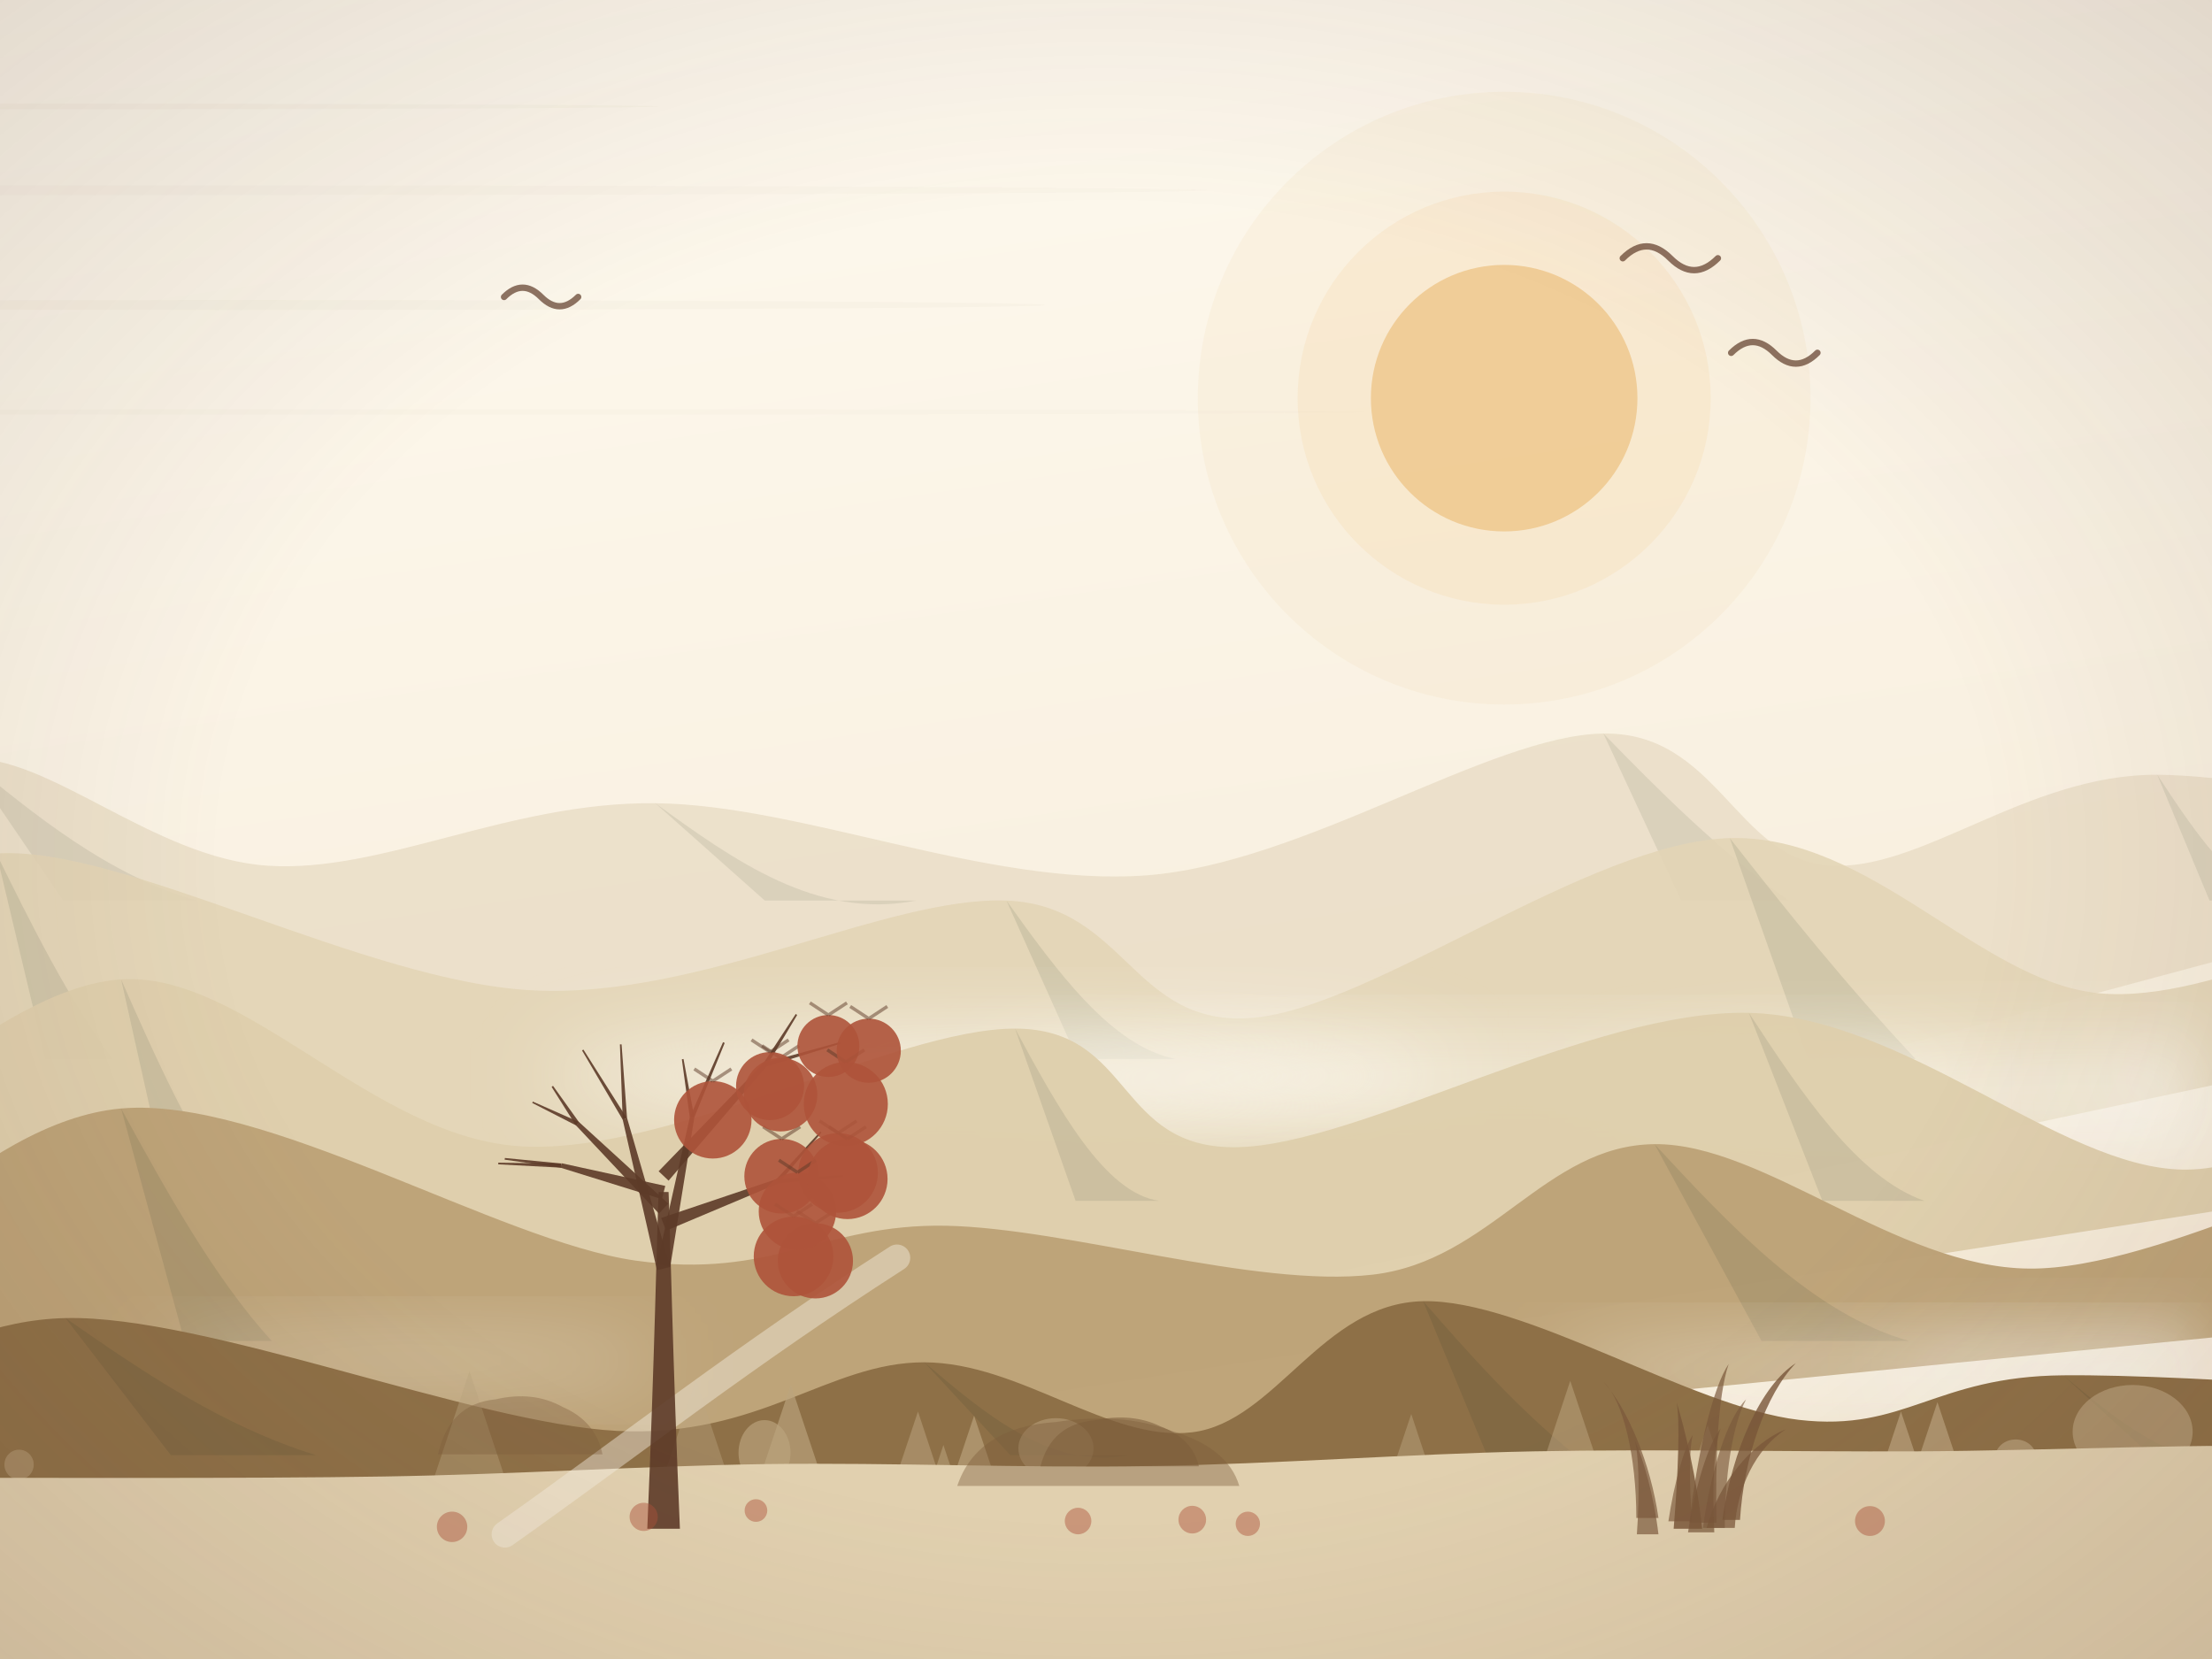
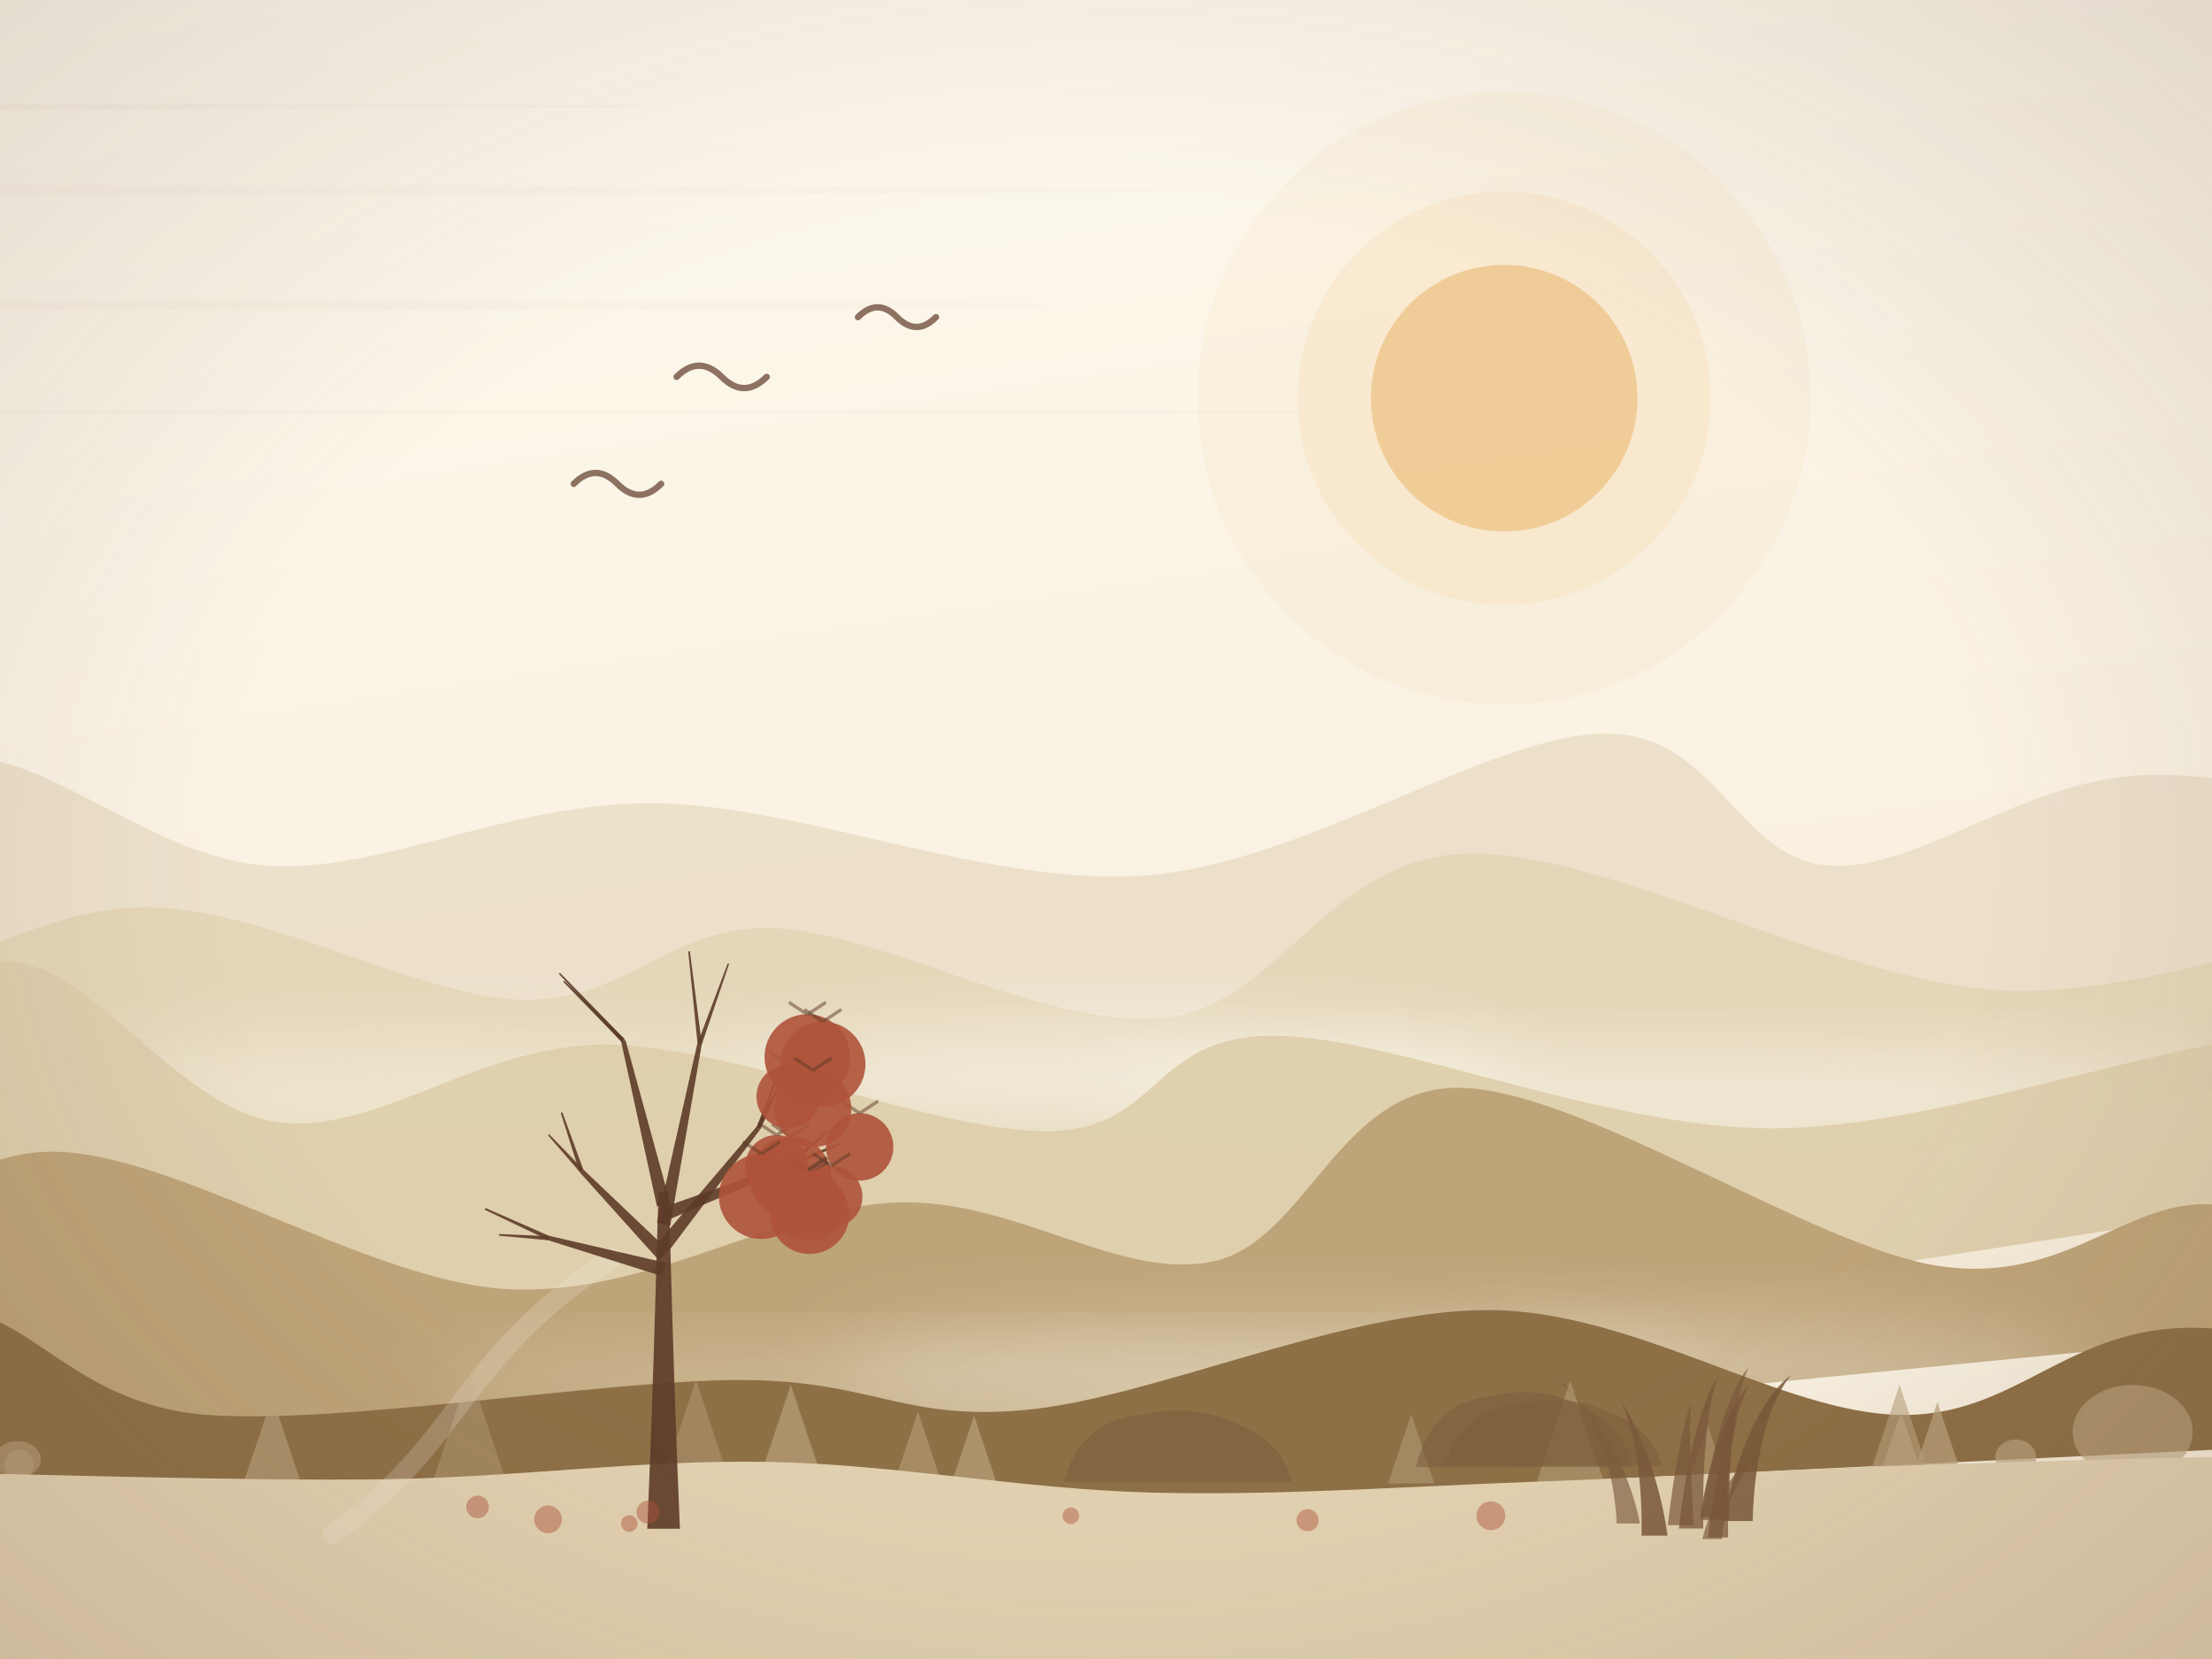
<svg xmlns="http://www.w3.org/2000/svg" viewBox="0 0 800 600" width="800" height="600" role="img">
  <defs>
    <linearGradient id="sky" x1="0" y1="0" x2="0.2" y2="1">
      <stop offset="0" stop-color="#FEFAF0" />
      <stop offset="1" stop-color="#F6EBD8" />
    </linearGradient>
    <filter id="soft" x="-40%" y="-70%" width="180%" height="240%">
      <feGaussianBlur stdDeviation="14.4" />
    </filter>
  </defs>
  <rect width="800" height="600" fill="url(#sky)" />
  <ellipse cx="83.7" cy="110.3" rx="294.3" ry="1.8" fill="#ccbfac" fill-opacity="0.08" />
  <ellipse cx="167.9" cy="149.0" rx="325.6" ry="1.0" fill="#ccbfac" fill-opacity="0.07" />
  <ellipse cx="-34.9" cy="38.5" rx="273.0" ry="1.1" fill="#ccbfac" fill-opacity="0.08" />
  <ellipse cx="30.1" cy="68.8" rx="406.6" ry="1.8" fill="#ccbfac" fill-opacity="0.07" />
  <circle cx="544.0" cy="144.0" r="110.8" fill="#EDC383" fill-opacity="0.10" />
  <circle cx="544.0" cy="144.0" r="74.7" fill="#EDC383" fill-opacity="0.16" />
  <circle cx="544.0" cy="144.0" r="48.2" fill="#EDC383" fill-opacity="0.72" />
  <path d="M-80.0,325.1 C-68.7,316.7 -41.7,276.4 -12.2,274.4 C17.3,272.4 55.4,310.4 96.9,313.1 C138.4,315.8 184.1,289.9 237.0,290.5 C289.9,291.0 357.2,320.8 414.4,316.6 C471.5,312.4 538.7,265.9 579.9,265.3 C621.0,264.7 627.9,310.6 661.3,313.0 C694.7,315.5 732.9,280.0 780.2,280.2 C827.5,280.4 928.7,306.6 945.4,314.3 C962.0,322.0 890.9,324.4 880.0,326.5 L0.0,562.9 L-80.0,562.9 Z" fill="#e9ddc5" fill-opacity="0.82" />
-   <path d="M-12.2,274.4 C12.8,295.0 39.5,316.7 71.2,325.7 L22.8,325.7 Z" fill="#aba895" fill-opacity="0.28" />
-   <path d="M237.0,290.5 C265.3,311.0 295.4,332.8 331.3,325.7 L276.6,325.7 Z" fill="#aba895" fill-opacity="0.28" />
-   <path d="M579.9,265.3 C600.0,285.9 621.5,307.6 647.0,325.7 L608.0,325.7 Z" fill="#aba895" fill-opacity="0.28" />
-   <path d="M780.2,280.2 C793.7,300.7 808.1,322.5 825.2,325.7 L799.1,325.7 Z" fill="#aba895" fill-opacity="0.28" />
-   <path d="M-80.0,377.4 C-66.9,366.0 -46.8,311.9 -1.3,308.7 C44.3,305.5 132.3,355.4 193.2,358.2 C254.0,361.1 320.6,324.1 364.0,325.7 C407.3,327.4 409.7,371.9 453.2,368.1 C496.8,364.3 574.6,304.6 625.6,303.1 C676.5,301.7 715.9,354.9 758.9,359.2 C801.8,363.5 863.2,326.1 883.4,328.8 C903.6,331.5 880.6,367.7 880.0,375.5 L0.0,562.9 L-80.0,562.9 Z" fill="#e3d5b6" fill-opacity="0.90" />
-   <path d="M-1.3,308.7 C11.3,334.3 24.8,361.4 40.7,383.0 L16.4,383.0 Z" fill="#a7a28a" fill-opacity="0.31" />
-   <path d="M364.0,325.7 C382.3,351.3 401.9,378.4 425.2,383.0 L389.7,383.0 Z" fill="#a7a28a" fill-opacity="0.31" />
-   <path d="M625.6,303.1 C645.7,328.8 667.3,355.8 692.8,383.0 L653.8,383.0 Z" fill="#a7a28a" fill-opacity="0.31" />
-   <path d="M883.4,328.8 C896.2,354.4 909.7,381.5 925.9,383.0 L901.2,383.0 Z" fill="#a7a28a" fill-opacity="0.31" />
-   <ellipse cx="757.9" cy="396.9" rx="181.4" ry="17.4" fill="#FFFDF7" fill-opacity="0.58" filter="url(#soft)" />
-   <ellipse cx="536.2" cy="390.4" rx="175.6" ry="12.8" fill="#FFFDF7" fill-opacity="0.54" filter="url(#soft)" />
-   <ellipse cx="857.0" cy="390.8" rx="102.7" ry="11.8" fill="#FFFDF7" fill-opacity="0.44" filter="url(#soft)" />
-   <ellipse cx="361.2" cy="389.0" rx="162.6" ry="16.3" fill="#FFFDF7" fill-opacity="0.65" filter="url(#soft)" />
-   <path d="M-80.0,432.3 C-59.4,419.3 -1.0,357.2 43.8,354.2 C88.6,351.3 134.8,411.6 188.7,414.6 C242.6,417.6 323.9,372.0 367.1,372.0 C410.2,372.1 403.3,415.8 447.6,414.9 C491.8,414.0 575.5,365.0 632.5,366.3 C689.4,367.7 744.9,422.3 789.4,423.0 C833.9,423.7 884.2,370.0 899.3,370.5 C914.4,370.9 883.2,416.5 880.0,425.7 L0.0,562.9 L-80.0,562.9 Z" fill="#DFCFAC" fill-opacity="0.95" />
-   <path d="M43.8,354.2 C56.6,383.2 70.2,413.8 86.3,434.3 L61.7,434.3 Z" fill="#a49e83" fill-opacity="0.32" />
-   <path d="M367.1,372.0 C382.8,401.0 399.5,431.6 419.3,434.3 L389.0,434.3 Z" fill="#a49e83" fill-opacity="0.32" />
-   <path d="M632.5,366.3 C651.5,395.3 671.8,425.9 696.0,434.3 L659.1,434.3 Z" fill="#a49e83" fill-opacity="0.32" />
-   <path d="M899.3,370.5 C915.8,399.5 933.5,430.1 954.5,434.3 L922.5,434.3 Z" fill="#a49e83" fill-opacity="0.32" />
-   <path d="M-80.0,483.3 C-59.4,469.6 -7.9,405.5 43.8,400.9 C95.4,396.3 180.1,448.8 229.8,455.9 C279.6,462.9 297.6,442.5 342.1,443.3 C386.5,444.2 453.7,465.9 496.4,461.0 C539.1,456.1 558.8,414.1 598.4,413.8 C637.9,413.4 685.9,458.4 733.8,458.8 C781.7,459.3 861.4,413.5 885.8,416.3 C910.2,419.2 881.0,465.9 880.0,475.8 L0.0,562.9 L-80.0,562.9 Z" fill="#BEA378" fill-opacity="0.98" />
-   <path d="M43.8,400.9 C60.1,430.7 77.6,462.3 98.3,485.0 L66.7,485.0 Z" fill="#8d7f5f" fill-opacity="0.33" />
-   <path d="M598.4,413.8 C626.0,443.6 655.5,475.1 690.5,485.0 L637.1,485.0 Z" fill="#8d7f5f" fill-opacity="0.33" />
-   <path d="M885.8,416.3 C914.4,446.2 945.0,477.7 981.3,485.0 L925.9,485.0 Z" fill="#8d7f5f" fill-opacity="0.33" />
-   <ellipse cx="147.1" cy="492.0" rx="93.5" ry="9.6" fill="#FFFDF7" fill-opacity="0.32" filter="url(#soft)" />
-   <ellipse cx="792.4" cy="496.2" rx="111.5" ry="14.1" fill="#FFFDF7" fill-opacity="0.35" filter="url(#soft)" />
-   <ellipse cx="719.6" cy="495.4" rx="160.8" ry="10.1" fill="#FFFDF7" fill-opacity="0.49" filter="url(#soft)" />
-   <path d="M-80.0,524.8 C-62.7,516.8 -26.8,477.9 23.7,476.7 C74.2,475.5 171.3,514.8 223.1,517.5 C274.9,520.1 299.7,492.6 334.3,492.7 C369.0,492.8 401.2,521.7 431.2,518.0 C461.3,514.3 478.1,471.3 514.7,470.6 C551.2,469.8 612.0,509.0 650.5,513.5 C689.1,518.0 699.5,497.8 746.2,497.4 C792.9,496.9 908.4,505.5 930.7,510.8 C953.0,516.1 888.5,526.0 880.0,529.0 L0.0,562.9 L-80.0,562.9 Z" fill="#8E7047" fill-opacity="1.00" />
-   <path d="M23.7,476.7 C50.9,495.6 79.9,515.6 114.3,526.3 L61.8,526.3 Z" fill="#6b5b3c" fill-opacity="0.34" />
-   <path d="M334.3,492.7 C356.5,511.6 380.1,531.6 408.2,526.3 L365.4,526.3 Z" fill="#6b5b3c" fill-opacity="0.34" />
-   <path d="M514.7,470.6 C531.2,489.5 548.8,509.4 569.8,526.3 L537.8,526.3 Z" fill="#6b5b3c" fill-opacity="0.34" />
-   <path d="M746.2,497.4 C768.8,516.3 792.9,536.2 821.5,526.3 L777.8,526.3 Z" fill="#6b5b3c" fill-opacity="0.34" />
+   <path d="M-80.0,381.0 C-59.0,372.2 1.4,331.5 46.1,328.3 C90.7,325.0 149.2,360.3 188.1,361.5 C227.0,362.8 240.7,334.6 279.5,335.7 C318.3,336.7 379.2,372.6 421.0,368.1 C462.8,363.6 479.8,310.3 530.4,308.7 C581.1,307.1 664.0,355.4 724.9,358.2 C785.7,361.1 869.8,322.4 895.7,325.7 C921.5,329.0 882.6,369.1 880.0,377.8 L0.0,562.9 L-80.0,562.9 Z" fill="#e3d5b6" fill-opacity="0.90" />
+   <ellipse cx="953.8" cy="398.3" rx="190.5" ry="10.9" fill="#FFFDF7" fill-opacity="0.41" filter="url(#soft)" />
+   <ellipse cx="403.7" cy="389.6" rx="146.4" ry="15.9" fill="#FFFDF7" fill-opacity="0.62" filter="url(#soft)" />
+   <ellipse cx="605.6" cy="398.3" rx="199.3" ry="13.8" fill="#FFFDF7" fill-opacity="0.60" filter="url(#soft)" />
+   <ellipse cx="157.1" cy="396.1" rx="133.9" ry="17.7" fill="#FFFDF7" fill-opacity="0.43" filter="url(#soft)" />
+   <path d="M-80.0,423.6 C-66.5,411.0 -29.2,351.0 0.8,348.0 C30.8,345.1 63.6,400.9 100.1,405.8 C136.6,410.8 173.2,377.3 219.7,377.8 C266.2,378.4 339.3,409.7 379.3,409.1 C419.4,408.6 416.3,374.8 459.9,374.6 C503.6,374.4 579.1,408.1 641.4,408.1 C703.7,408.1 794.1,371.6 833.8,374.7 C873.6,377.8 872.3,418.2 880.0,426.9 L0.0,562.9 L-80.0,562.9 Z" fill="#DFCFAC" fill-opacity="0.95" />
+   <path d="M-80.0,480.3 C-64.1,469.7 -28.2,418.9 15.6,416.6 C59.4,414.2 131.5,463.1 183.0,466.2 C234.4,469.2 281.6,436.5 324.2,434.9 C366.8,433.2 404.5,463.2 438.4,456.3 C472.3,449.4 483.9,393.2 527.6,393.4 C571.4,393.7 655.7,450.8 700.8,457.8 C746.0,464.8 767.9,434.7 798.5,435.5 C829.1,436.4 870.7,456.0 884.3,462.9 C897.9,469.7 880.7,474.3 880.0,476.5 L0.0,562.9 L-80.0,562.9 Z" fill="#BEA378" fill-opacity="0.98" />
+   <ellipse cx="458.6" cy="496.4" rx="155.5" ry="17.4" fill="#FFFDF7" fill-opacity="0.31" filter="url(#soft)" />
+   <ellipse cx="630.8" cy="497.5" rx="124.6" ry="16.4" fill="#FFFDF7" fill-opacity="0.33" filter="url(#soft)" />
+   <ellipse cx="355.9" cy="500.6" rx="199.7" ry="10.8" fill="#FFFDF7" fill-opacity="0.31" filter="url(#soft)" />
+   <path d="M-80.0,521.6 C-69.3,513.8 -41.5,476.6 -15.9,474.9 C9.7,473.3 26.6,507.6 73.6,511.6 C120.6,515.6 216.5,499.4 266.1,499.1 C315.7,498.8 325.7,514.2 371.1,509.9 C416.6,505.7 486.2,473.5 538.8,473.8 C591.3,474.1 644.0,510.7 686.6,511.7 C729.2,512.8 747.3,479.4 794.3,480.2 C841.2,481.0 954.0,509.9 968.3,516.6 C982.6,523.3 894.7,519.8 880.0,520.5 L0.0,562.9 L-80.0,562.9 Z" fill="#8E7047" fill-opacity="1.00" />
+   <ellipse cx="6.3" cy="527.8" rx="8.5" ry="6.6" fill="#bba47f" fill-opacity="0.57" />
+   <path d="M88.0,536.5 L98.5,505.2 L108.9,536.5 Z" fill="#bba47f" fill-opacity="0.62" />
+   <path d="M675.1,536.5 L687.0,500.8 L698.8,536.5 Z" fill="#bba47f" fill-opacity="0.60" />
  <path d="M555.6,536.5 L567.9,499.4 L580.3,536.5 Z" fill="#bba47f" fill-opacity="0.53" />
  <path d="M678.9,536.5 L687.5,510.5 L696.2,536.5 Z" fill="#bba47f" fill-opacity="0.72" />
  <path d="M610.6,536.5 L617.6,515.4 L624.6,536.5 Z" fill="#bba47f" fill-opacity="0.46" />
  <path d="M274.1,536.5 L286.0,500.8 L297.9,536.5 Z" fill="#bba47f" fill-opacity="0.65" />
  <path d="M690.9,536.5 L700.7,507.1 L710.5,536.5 Z" fill="#bba47f" fill-opacity="0.72" />
  <path d="M502.0,536.5 L510.4,511.4 L518.7,536.5 Z" fill="#bba47f" fill-opacity="0.49" />
  <ellipse cx="6.9" cy="529.7" rx="5.3" ry="5.4" fill="#bba47f" fill-opacity="0.48" />
  <path d="M344.1,536.5 L352.3,512.0 L360.5,536.5 Z" fill="#bba47f" fill-opacity="0.65" />
  <ellipse cx="729.0" cy="527.1" rx="7.4" ry="6.5" fill="#bba47f" fill-opacity="0.68" />
  <path d="M323.3,536.5 L332.0,510.5 L340.6,536.5 Z" fill="#bba47f" fill-opacity="0.54" />
  <path d="M239.2,536.5 L251.7,499.1 L264.1,536.5 Z" fill="#bba47f" fill-opacity="0.41" />
  <path d="M156.3,536.5 L169.8,495.9 L183.3,536.5 Z" fill="#bba47f" fill-opacity="0.42" />
  <ellipse cx="771.3" cy="517.8" rx="21.7" ry="16.9" fill="#bba47f" fill-opacity="0.64" />
-   <ellipse cx="381.9" cy="523.8" rx="13.6" ry="10.9" fill="#bba47f" fill-opacity="0.54" />
-   <path d="M336.6,536.5 L341.2,522.6 L345.8,536.5 Z" fill="#bba47f" fill-opacity="0.53" />
-   <ellipse cx="276.5" cy="525.4" rx="9.4" ry="11.8" fill="#bba47f" fill-opacity="0.65" />
-   <path d="M-16.0,534.5 C9.8,534.4 89.8,534.8 138.7,534.0 C187.6,533.2 231.1,530.2 277.3,529.5 C323.6,528.9 369.8,531.0 416.0,530.2 C462.2,529.5 508.4,525.8 554.7,524.9 C600.9,524.0 647.1,525.1 693.3,524.9 C739.6,524.7 808.9,521.6 832.0,523.5 C855.1,525.3 832.0,533.9 832.0,536.0 L800.0,600.0 L-16.0,600.0 Z" fill="#E1D0AF" />
-   <path d="M182.6,554.9 C230.6,520.9 268.4,490.9 324.4,454.9" fill="none" stroke="#f4ede1" stroke-opacity="0.45" stroke-width="9.6" stroke-linecap="round" />
-   <path d="M182.3,107.4 q6.7,-6.7 13.4,0 q6.7,6.7 13.4,0" fill="none" stroke="#5E3B28" stroke-opacity="0.7" stroke-width="2.3" stroke-linecap="round" />
-   <path d="M626.1,127.6 q7.8,-7.8 15.6,0 q7.8,7.8 15.6,0" fill="none" stroke="#5E3B28" stroke-opacity="0.7" stroke-width="2.3" stroke-linecap="round" />
-   <path d="M586.9,93.4 q8.6,-8.6 17.2,0 q8.6,8.6 17.2,0" fill="none" stroke="#5E3B28" stroke-opacity="0.7" stroke-width="2.3" stroke-linecap="round" />
+   <path d="M-16.0,532.7 C9.8,533.1 89.8,535.7 138.7,535.0 C187.6,534.3 231.1,527.9 277.3,528.7 C323.6,529.5 369.8,538.6 416.0,539.8 C462.2,541.0 508.4,537.6 554.7,535.9 C600.9,534.3 647.1,531.4 693.3,529.9 C739.6,528.4 808.9,526.2 832.0,526.9 C855.1,527.6 832.0,532.8 832.0,534.0 L800.0,600.0 L-16.0,600.0 Z" fill="#E1D0AF" />
+   <path d="M120.2,554.9 C168.2,520.9 165.8,490.9 221.8,454.9" fill="none" stroke="#f2eadb" stroke-opacity="0.22" stroke-width="7.2" stroke-linecap="round" />
+   <path d="M310.3,114.7 q7.1,-7.1 14.1,0 q7.1,7.1 14.1,0" fill="none" stroke="#5E3B28" stroke-opacity="0.7" stroke-width="2.3" stroke-linecap="round" />
+   <path d="M244.7,136.3 q8.1,-8.1 16.3,0 q8.1,8.1 16.3,0" fill="none" stroke="#5E3B28" stroke-opacity="0.7" stroke-width="2.3" stroke-linecap="round" />
+   <path d="M207.5,175.0 q7.9,-7.9 15.8,0 q7.9,7.9 15.8,0" fill="none" stroke="#5E3B28" stroke-opacity="0.7" stroke-width="2.3" stroke-linecap="round" />
  <path d="M234.1,552.9 C236.7,492.0 237.6,445.0 238.2,431.1 L241.8,431.1 C242.4,445.0 243.3,492.0 245.9,552.9 Z" fill="#5E3B28" fill-opacity="0.90" />
-   <path d="M240.9,445.1 L281.5,428.0 L280.9,426.4 L239.1,440.5 Z" fill="#5E3B28" fill-opacity="0.90" />
-   <path d="M281.2,428.0 L304.9,425.6 L304.9,425.0 L281.1,426.4 Z" fill="#5E3B28" fill-opacity="0.90" />
-   <path d="M281.8,427.7 L297.1,409.6 L296.7,409.2 L280.6,426.7 Z" fill="#5E3B28" fill-opacity="0.90" />
-   <path d="M241.8,427.0 L277.3,385.6 L276.1,384.5 L238.2,423.6 Z" fill="#5E3B28" fill-opacity="0.90" />
-   <path d="M277.3,385.5 L288.3,367.1 L287.8,366.7 L276.0,384.7 Z" fill="#5E3B28" fill-opacity="0.90" />
-   <path d="M276.9,385.8 L303.9,377.5 L303.7,376.9 L276.5,384.4 Z" fill="#5E3B28" fill-opacity="0.90" />
-   <path d="M242.4,458.1 L251.1,404.3 L249.5,404.0 L237.6,457.1 Z" fill="#5E3B28" fill-opacity="0.90" />
-   <path d="M251.1,404.0 L247.2,383.0 L246.6,383.1 L249.5,404.3 Z" fill="#5E3B28" fill-opacity="0.90" />
-   <path d="M251.0,404.4 L262.1,377.2 L261.5,376.9 L249.6,403.8 Z" fill="#5E3B28" fill-opacity="0.90" />
-   <path d="M242.4,458.2 L226.8,404.4 L225.2,404.9 L237.6,459.4 Z" fill="#5E3B28" fill-opacity="0.90" />
-   <path d="M226.6,404.2 L211.0,379.6 L210.5,379.9 L225.3,405.1 Z" fill="#5E3B28" fill-opacity="0.90" />
-   <path d="M226.8,404.6 L224.8,377.7 L224.2,377.7 L225.2,404.7 Z" fill="#5E3B28" fill-opacity="0.90" />
-   <path d="M241.7,435.3 L209.4,405.8 L208.3,407.0 L238.3,438.9 Z" fill="#5E3B28" fill-opacity="0.90" />
-   <path d="M209.2,405.7 L192.7,398.4 L192.5,398.9 L208.5,407.1 Z" fill="#5E3B28" fill-opacity="0.90" />
-   <path d="M209.5,406.0 L200.0,392.7 L199.5,393.1 L208.2,406.9 Z" fill="#5E3B28" fill-opacity="0.90" />
-   <path d="M240.6,428.9 L203.1,420.7 L202.7,422.3 L239.4,433.7 Z" fill="#5E3B28" fill-opacity="0.90" />
-   <path d="M202.9,420.8 L180.2,420.5 L180.2,421.1 L202.9,422.3 Z" fill="#5E3B28" fill-opacity="0.90" />
-   <path d="M203.0,420.8 L182.6,418.8 L182.5,419.4 L202.8,422.3 Z" fill="#5E3B28" fill-opacity="0.90" />
-   <circle cx="282.7" cy="425.4" r="13.5" fill="#AE543A" fill-opacity="0.90" />
-   <path d="M282.7,411.9 l-6.7,-4.4 M282.7,411.9 l6.7,-4.4" stroke="#5E3B28" stroke-opacity="0.5" stroke-width="1.2" />
-   <circle cx="294.9" cy="456.0" r="13.6" fill="#AE543A" fill-opacity="0.90" />
-   <path d="M294.9,442.4 l-6.7,-4.4 M294.9,442.4 l6.7,-4.4" stroke="#5E3B28" stroke-opacity="0.5" stroke-width="1.2" />
-   <circle cx="303.1" cy="424.2" r="14.4" fill="#AE543A" fill-opacity="0.90" />
-   <path d="M303.1,409.8 l-6.7,-4.4 M303.1,409.8 l6.7,-4.4" stroke="#5E3B28" stroke-opacity="0.5" stroke-width="1.2" />
-   <circle cx="287.0" cy="454.4" r="14.4" fill="#AE543A" fill-opacity="0.90" />
-   <path d="M287.0,439.9 l-6.7,-4.4 M287.0,439.9 l6.7,-4.4" stroke="#5E3B28" stroke-opacity="0.5" stroke-width="1.2" />
-   <circle cx="288.4" cy="438.1" r="14.0" fill="#AE543A" fill-opacity="0.90" />
-   <path d="M288.4,424.0 l-6.7,-4.4 M288.4,424.0 l6.7,-4.4" stroke="#5E3B28" stroke-opacity="0.5" stroke-width="1.2" />
-   <circle cx="306.5" cy="426.4" r="14.5" fill="#AE543A" fill-opacity="0.90" />
-   <path d="M306.5,411.9 l-6.7,-4.4 M306.5,411.9 l6.7,-4.4" stroke="#5E3B28" stroke-opacity="0.5" stroke-width="1.2" />
-   <circle cx="282.3" cy="395.9" r="13.3" fill="#AE543A" fill-opacity="0.90" />
-   <path d="M282.3,382.6 l-6.7,-4.4 M282.3,382.6 l6.7,-4.4" stroke="#5E3B28" stroke-opacity="0.5" stroke-width="1.2" />
-   <circle cx="257.8" cy="405.0" r="14.0" fill="#AE543A" fill-opacity="0.90" />
-   <path d="M257.8,391.0 l-6.7,-4.4 M257.8,391.0 l6.7,-4.4" stroke="#5E3B28" stroke-opacity="0.5" stroke-width="1.2" />
-   <circle cx="299.6" cy="378.3" r="11.2" fill="#AE543A" fill-opacity="0.90" />
-   <path d="M299.6,367.1 l-6.7,-4.4 M299.6,367.1 l6.7,-4.4" stroke="#5E3B28" stroke-opacity="0.5" stroke-width="1.2" />
-   <circle cx="278.5" cy="392.8" r="12.3" fill="#AE543A" fill-opacity="0.90" />
-   <path d="M278.5,380.5 l-6.7,-4.4 M278.5,380.5 l6.7,-4.4" stroke="#5E3B28" stroke-opacity="0.5" stroke-width="1.2" />
-   <circle cx="305.9" cy="399.3" r="15.2" fill="#AE543A" fill-opacity="0.90" />
-   <path d="M305.9,384.1 l-6.7,-4.4 M305.9,384.1 l6.7,-4.4" stroke="#5E3B28" stroke-opacity="0.5" stroke-width="1.2" />
-   <circle cx="314.2" cy="380.0" r="11.6" fill="#AE543A" fill-opacity="0.90" />
-   <path d="M314.2,368.4 l-6.7,-4.4 M314.2,368.4 l6.7,-4.4" stroke="#5E3B28" stroke-opacity="0.5" stroke-width="1.2" />
-   <path d="M617.2,552.6 C621.6,536.5 633.3,521.9 645.9,516.9 C634.9,524.0 628.2,538.3 627.4,552.6 Z" fill="#7A573A" fill-opacity="0.73" />
-   <path d="M605.3,552.9 C607.0,532.3 607.6,513.6 606.4,507.2 C609.2,516.4 613.7,534.6 615.6,552.9 Z" fill="#7A573A" fill-opacity="0.84" />
-   <path d="M592.0,554.9 C593.1,539.5 592.7,525.4 591.1,520.6 C594.3,527.4 598.2,541.2 599.8,554.9 Z" fill="#7A573A" fill-opacity="0.67" />
-   <path d="M603.4,550.2 C605.5,536.2 609.1,523.4 612.2,519.0 C610.7,525.3 611.1,537.7 611.9,550.2 Z" fill="#7A573A" fill-opacity="0.65" />
-   <path d="M622.9,549.7 C626.5,524.2 637.0,500.9 649.5,493.0 C638.6,504.3 630.7,527.0 629.3,549.7 Z" fill="#7A573A" fill-opacity="0.80" />
-   <path d="M611.0,550.7 C613.9,524.9 619.7,501.3 625.2,493.3 C621.3,504.8 620.3,527.8 620.8,550.7 Z" fill="#7A573A" fill-opacity="0.69" />
-   <path d="M610.5,554.2 C613.1,537.3 618.0,521.9 622.3,516.6 C619.6,524.1 619.3,539.2 620.0,554.2 Z" fill="#7A573A" fill-opacity="0.70" />
-   <path d="M615.9,552.6 C618.7,531.7 624.9,512.6 631.5,506.1 C626.5,515.4 623.8,534.0 623.8,552.6 Z" fill="#7A573A" fill-opacity="0.62" />
-   <path d="M591.8,549.0 C591.8,526.8 587.1,506.7 580.0,499.8 C588.7,509.6 597.0,529.3 599.8,549.0 Z" fill="#7A573A" fill-opacity="0.67" />
-   <circle cx="232.8" cy="548.6" r="5.1" fill="#AE543A" fill-opacity="0.45" />
-   <circle cx="389.9" cy="550.1" r="4.8" fill="#AE543A" fill-opacity="0.45" />
-   <circle cx="451.3" cy="551.1" r="4.4" fill="#AE543A" fill-opacity="0.45" />
-   <circle cx="676.3" cy="550.1" r="5.4" fill="#AE543A" fill-opacity="0.45" />
-   <circle cx="431.2" cy="549.6" r="5.0" fill="#AE543A" fill-opacity="0.45" />
-   <circle cx="163.5" cy="552.2" r="5.5" fill="#AE543A" fill-opacity="0.45" />
-   <circle cx="273.4" cy="546.3" r="4.1" fill="#AE543A" fill-opacity="0.45" />
-   <path d="M158.4,526.0 Q162.5,507.7 179.2,506.1 Q192.9,502.9 203.6,508.9 Q215.5,514.1 217.9,526.0 Z" fill="#7d5d3c" fill-opacity="0.37" />
-   <path d="M376.3,530.3 Q380.3,514.9 396.3,513.6 Q409.5,510.9 419.8,515.9 Q431.3,520.3 433.6,530.3 Z" fill="#7d5d3c" fill-opacity="0.54" />
-   <path d="M346.2,537.4 Q353.4,516.1 381.9,514.3 Q405.4,510.6 423.7,517.5 Q444.1,523.5 448.2,537.4 Z" fill="#7d5d3c" fill-opacity="0.41" />
+   <path d="M240.9,441.5 L285.3,422.4 L284.6,420.9 L239.1,436.9 Z" fill="#5E3B28" fill-opacity="0.90" />
+   <path d="M285.3,422.4 L303.7,414.0 L303.4,413.4 L284.6,420.9 Z" fill="#5E3B28" fill-opacity="0.90" />
+   <path d="M285.5,422.2 L299.8,409.2 L299.5,408.7 L284.4,421.1 Z" fill="#5E3B28" fill-opacity="0.90" />
+   <path d="M241.9,452.4 L274.9,408.5 L273.6,407.5 L238.1,449.3 Z" fill="#5E3B28" fill-opacity="0.90" />
+   <path d="M275.0,408.3 L282.6,385.7 L282.1,385.5 L273.6,407.8 Z" fill="#5E3B28" fill-opacity="0.90" />
+   <path d="M275.0,408.4 L288.2,380.1 L287.7,379.8 L273.6,407.7 Z" fill="#5E3B28" fill-opacity="0.90" />
+   <path d="M242.4,443.3 L253.8,377.7 L252.2,377.4 L237.6,442.3 Z" fill="#5E3B28" fill-opacity="0.90" />
+   <path d="M253.8,377.4 L249.5,344.0 L248.9,344.1 L252.3,377.6 Z" fill="#5E3B28" fill-opacity="0.90" />
+   <path d="M253.8,377.8 L263.7,348.6 L263.2,348.4 L252.3,377.3 Z" fill="#5E3B28" fill-opacity="0.90" />
+   <path d="M242.4,435.1 L226.2,376.1 L224.6,376.5 L237.6,436.3 Z" fill="#5E3B28" fill-opacity="0.90" />
+   <path d="M225.9,375.8 L204.1,354.7 L203.7,355.1 L224.8,376.8 Z" fill="#5E3B28" fill-opacity="0.90" />
+   <path d="M225.9,375.8 L202.5,351.8 L202.1,352.2 L224.8,376.8 Z" fill="#5E3B28" fill-opacity="0.90" />
+   <path d="M241.8,452.3 L210.8,422.8 L209.6,423.9 L238.2,455.7 Z" fill="#5E3B28" fill-opacity="0.90" />
+   <path d="M211.0,423.1 L203.4,402.3 L202.8,402.5 L209.5,423.6 Z" fill="#5E3B28" fill-opacity="0.90" />
+   <path d="M210.8,422.8 L198.6,410.2 L198.2,410.6 L209.7,423.9 Z" fill="#5E3B28" fill-opacity="0.90" />
+   <path d="M240.7,456.7 L198.8,447.0 L198.4,448.6 L239.3,461.5 Z" fill="#5E3B28" fill-opacity="0.90" />
+   <path d="M198.9,447.1 L175.6,436.9 L175.3,437.5 L198.3,448.5 Z" fill="#5E3B28" fill-opacity="0.90" />
+   <path d="M198.7,447.1 L180.5,446.3 L180.5,446.9 L198.6,448.6 Z" fill="#5E3B28" fill-opacity="0.90" />
+   <circle cx="285.9" cy="425.8" r="14.8" fill="#AE543A" fill-opacity="0.90" />
+   <path d="M285.9,411.0 l-6.7,-4.4 M285.9,411.0 l6.7,-4.4" stroke="#5E3B28" stroke-opacity="0.5" stroke-width="1.2" />
+   <circle cx="292.8" cy="439.1" r="14.4" fill="#AE543A" fill-opacity="0.90" />
+   <path d="M292.8,424.7 l-6.7,-4.4 M292.8,424.7 l6.7,-4.4" stroke="#5E3B28" stroke-opacity="0.5" stroke-width="1.2" />
+   <circle cx="310.9" cy="414.8" r="12.2" fill="#AE543A" fill-opacity="0.90" />
+   <path d="M310.9,402.6 l-6.7,-4.4 M310.9,402.6 l6.7,-4.4" stroke="#5E3B28" stroke-opacity="0.5" stroke-width="1.2" />
+   <circle cx="292.1" cy="434.1" r="11.1" fill="#AE543A" fill-opacity="0.90" />
+   <path d="M292.1,423.0 l-6.7,-4.4 M292.1,423.0 l6.7,-4.4" stroke="#5E3B28" stroke-opacity="0.5" stroke-width="1.2" />
+   <circle cx="300.7" cy="432.8" r="11.2" fill="#AE543A" fill-opacity="0.90" />
+   <path d="M300.7,421.6 l-6.7,-4.4 M300.7,421.6 l6.7,-4.4" stroke="#5E3B28" stroke-opacity="0.5" stroke-width="1.2" />
+   <circle cx="292.6" cy="436.0" r="12.9" fill="#AE543A" fill-opacity="0.90" />
+   <path d="M292.6,423.2 l-6.7,-4.4 M292.6,423.2 l6.7,-4.4" stroke="#5E3B28" stroke-opacity="0.5" stroke-width="1.2" />
+   <circle cx="280.9" cy="421.9" r="11.4" fill="#AE543A" fill-opacity="0.90" />
+   <path d="M280.9,410.5 l-6.7,-4.4 M280.9,410.5 l6.7,-4.4" stroke="#5E3B28" stroke-opacity="0.5" stroke-width="1.2" />
+   <circle cx="275.4" cy="432.7" r="15.4" fill="#AE543A" fill-opacity="0.90" />
+   <path d="M275.4,417.3 l-6.7,-4.4 M275.4,417.3 l6.7,-4.4" stroke="#5E3B28" stroke-opacity="0.5" stroke-width="1.2" />
+   <circle cx="285.1" cy="396.6" r="11.5" fill="#AE543A" fill-opacity="0.90" />
+   <path d="M285.1,385.0 l-6.7,-4.4 M285.1,385.0 l6.7,-4.4" stroke="#5E3B28" stroke-opacity="0.5" stroke-width="1.2" />
+   <circle cx="292.0" cy="382.3" r="15.5" fill="#AE543A" fill-opacity="0.90" />
+   <path d="M292.0,366.9 l-6.7,-4.4 M292.0,366.9 l6.7,-4.4" stroke="#5E3B28" stroke-opacity="0.5" stroke-width="1.2" />
+   <circle cx="297.6" cy="384.9" r="15.4" fill="#AE543A" fill-opacity="0.90" />
+   <path d="M297.6,369.5 l-6.7,-4.4 M297.6,369.5 l6.7,-4.4" stroke="#5E3B28" stroke-opacity="0.5" stroke-width="1.2" />
+   <circle cx="294.0" cy="401.0" r="13.9" fill="#AE543A" fill-opacity="0.90" />
+   <path d="M294.0,387.1 l-6.7,-4.4 M294.0,387.1 l6.7,-4.4" stroke="#5E3B28" stroke-opacity="0.5" stroke-width="1.2" />
+   <path d="M614.8,548.9 C618.0,527.4 625.3,507.8 632.6,501.1 C626.9,510.7 624.3,529.8 624.4,548.9 Z" fill="#7A573A" fill-opacity="0.77" />
+   <path d="M617.7,556.0 C619.9,536.7 624.0,519.2 628.3,513.2 C625.6,521.7 624.6,538.9 625.0,556.0 Z" fill="#7A573A" fill-opacity="0.74" />
+   <path d="M615.3,549.8 C618.5,524.9 625.6,502.2 632.4,494.5 C627.2,505.5 625.1,527.7 625.4,549.8 Z" fill="#7A573A" fill-opacity="0.66" />
+   <path d="M607.2,552.8 C609.9,528.2 615.6,505.7 621.2,498.0 C617.2,509.0 615.6,530.9 616.0,552.8 Z" fill="#7A573A" fill-opacity="0.75" />
+   <path d="M615.7,556.6 C619.0,542.6 627.8,529.7 638.0,525.4 C629.4,531.6 623.6,544.1 622.8,556.6 Z" fill="#7A573A" fill-opacity="0.65" />
+   <path d="M584.7,551.0 C583.6,527.1 574.4,505.3 561.6,497.8 C576.0,508.5 589.1,529.7 593.1,551.0 Z" fill="#7A573A" fill-opacity="0.62" />
+   <path d="M623.4,550.1 C627.4,526.4 637.4,504.8 647.7,497.4 C639.0,508.0 634.3,529.0 633.9,550.1 Z" fill="#7A573A" fill-opacity="0.84" />
+   <path d="M593.7,555.4 C594.1,531.6 590.1,509.9 583.3,502.5 C591.7,513.1 600.2,534.2 603.1,555.4 Z" fill="#7A573A" fill-opacity="0.85" />
+   <path d="M603.2,551.6 C605.4,531.7 609.0,513.6 611.7,507.4 C610.6,516.3 611.5,533.9 612.5,551.6 Z" fill="#7A573A" fill-opacity="0.68" />
+   <circle cx="198.2" cy="549.5" r="5.0" fill="#AE543A" fill-opacity="0.45" />
+   <circle cx="539.2" cy="548.2" r="5.2" fill="#AE543A" fill-opacity="0.45" />
+   <circle cx="472.9" cy="549.8" r="4.0" fill="#AE543A" fill-opacity="0.45" />
+   <circle cx="387.3" cy="548.2" r="3.0" fill="#AE543A" fill-opacity="0.45" />
+   <circle cx="227.6" cy="551.0" r="3.0" fill="#AE543A" fill-opacity="0.45" />
+   <circle cx="172.7" cy="545.0" r="4.1" fill="#AE543A" fill-opacity="0.45" />
+   <circle cx="234.4" cy="546.9" r="4.2" fill="#AE543A" fill-opacity="0.45" />
+   <path d="M522.7,530.0 Q528.2,509.4 550.1,507.6 Q568.1,504.0 582.2,510.8 Q597.8,516.6 600.9,530.0 Z" fill="#7d5d3c" fill-opacity="0.50" />
+   <path d="M512.1,530.6 Q517.6,507.0 539.6,504.9 Q557.6,500.8 571.7,508.5 Q587.3,515.2 590.5,530.6 Z" fill="#7d5d3c" fill-opacity="0.57" />
+   <path d="M384.8,536.1 Q390.5,513.5 413.6,511.5 Q432.6,507.6 447.4,515.0 Q463.9,521.4 467.2,536.1 Z" fill="#7d5d3c" fill-opacity="0.57" />
  <defs>
    <radialGradient id="vig" cx="0.5" cy="0.52" r="0.72">
      <stop offset="0.55" stop-color="#5E3B28" stop-opacity="0" />
      <stop offset="1" stop-color="#5E3B28" stop-opacity="0.16" />
    </radialGradient>
  </defs>
  <rect width="800" height="600" fill="url(#vig)" />
</svg>
